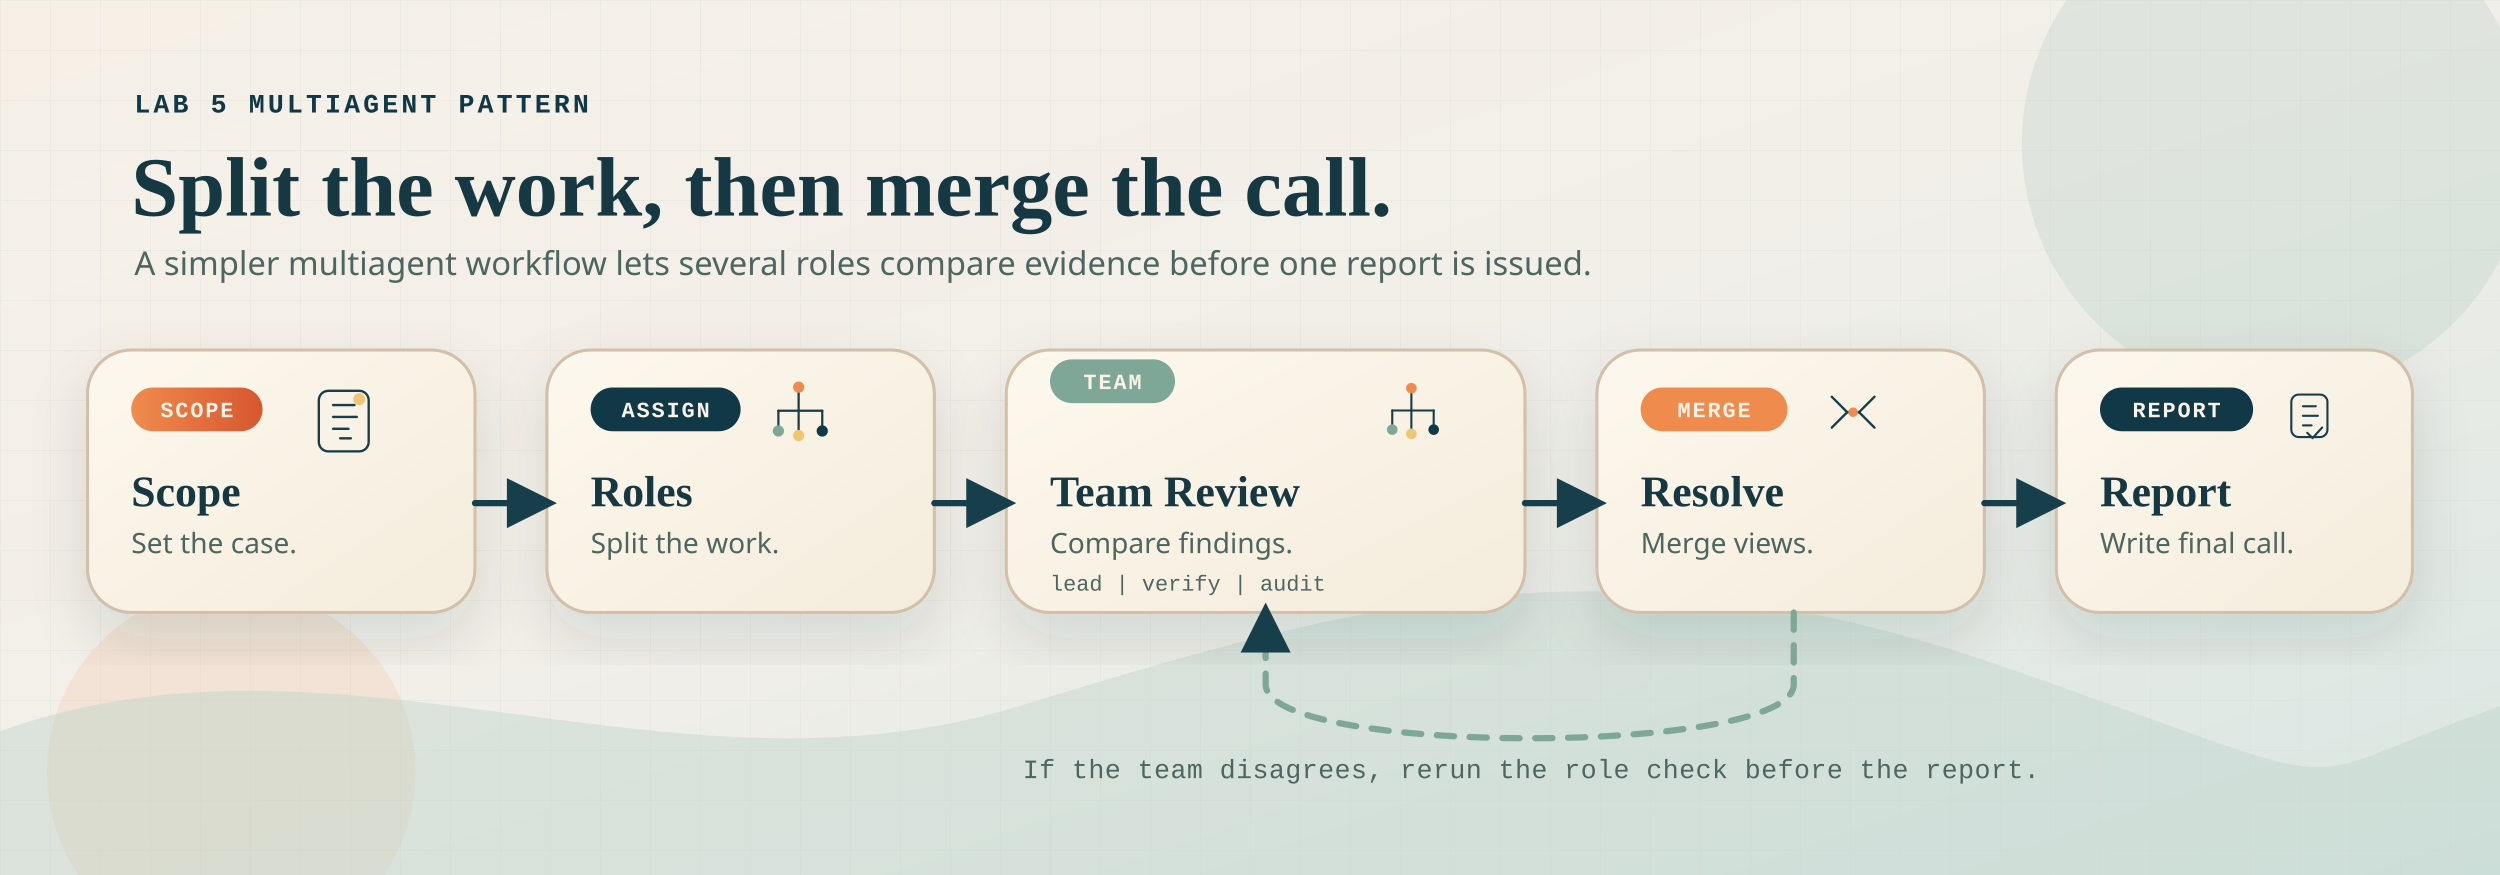
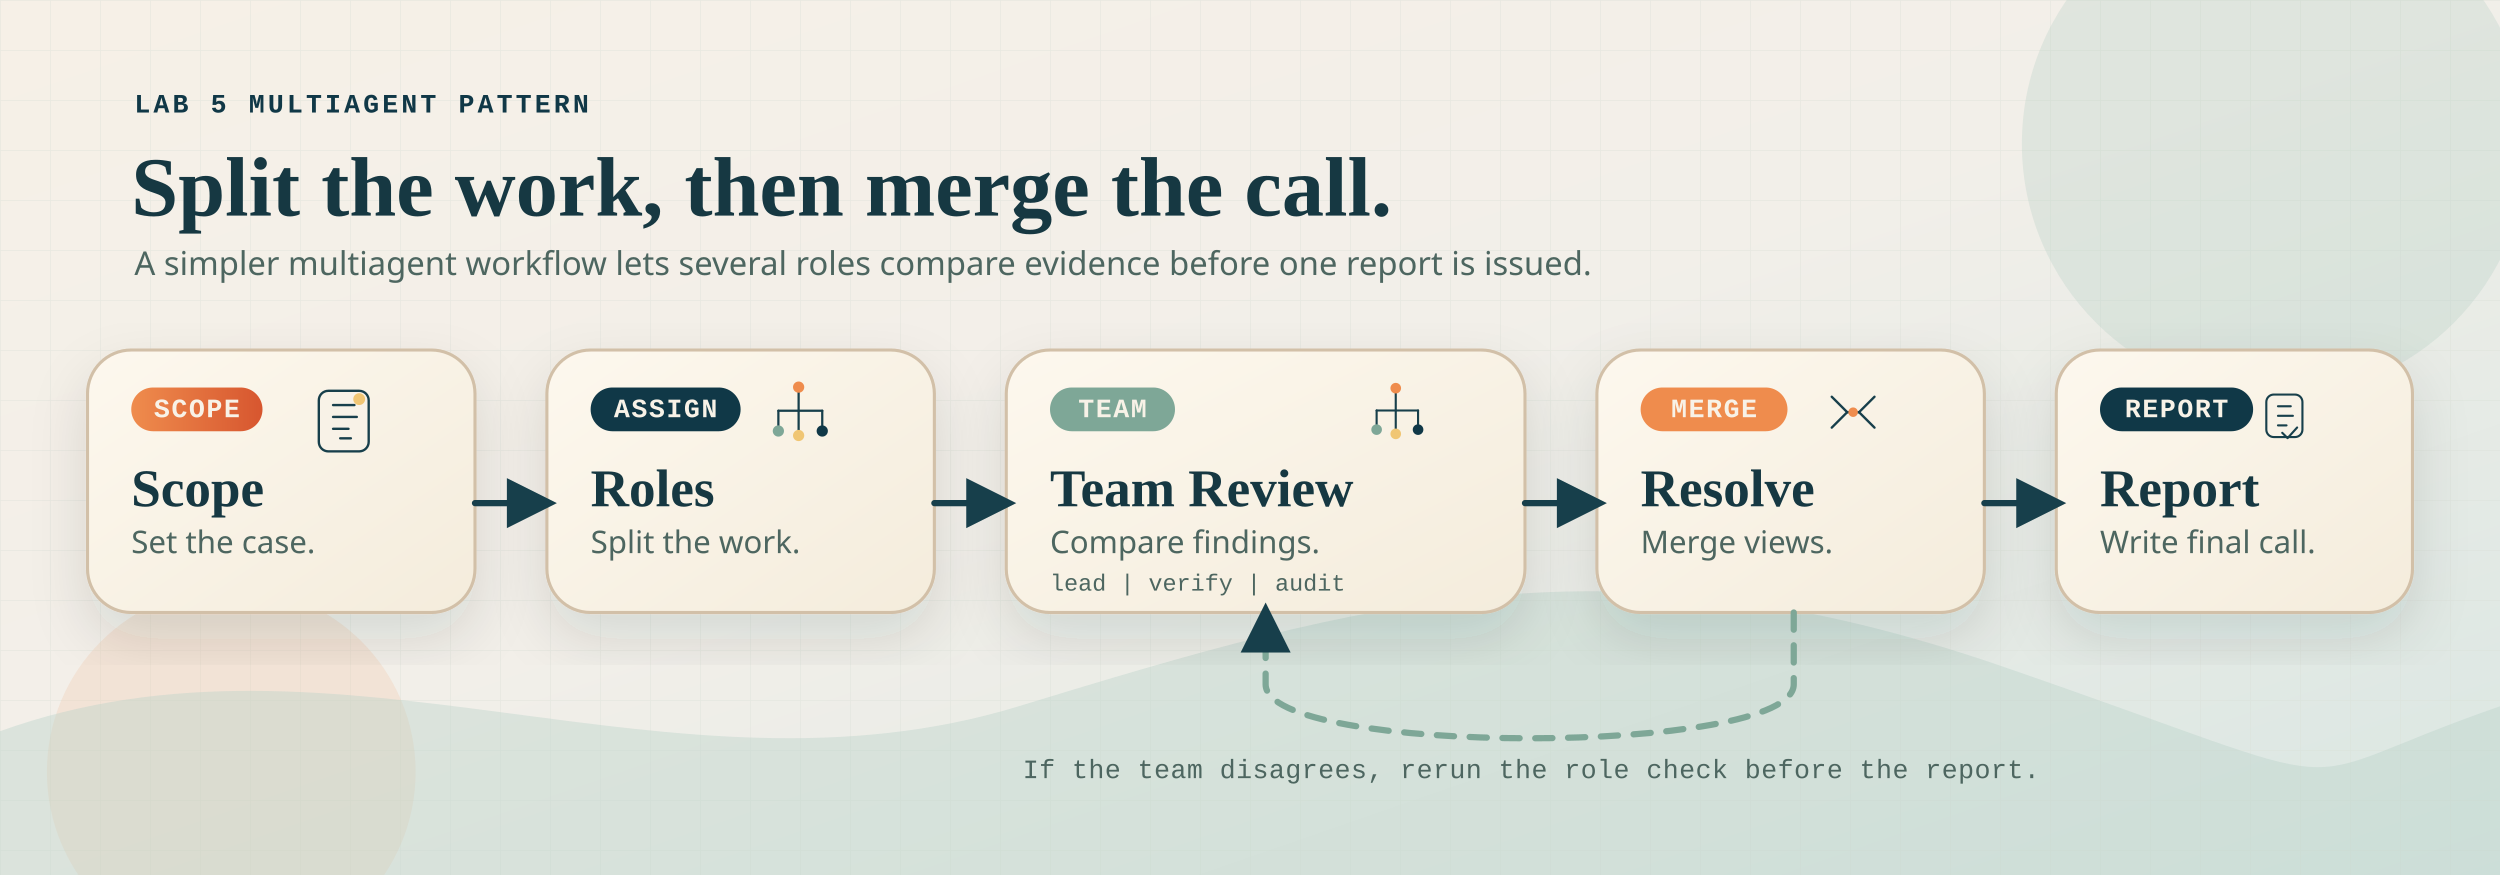
<svg xmlns="http://www.w3.org/2000/svg" viewBox="0 0 1600 560" role="img" aria-labelledby="title desc">
  <defs>
    <linearGradient id="bg" x1="0%" y1="0%" x2="100%" y2="100%">
      <stop offset="0%" stop-color="#f6f0e7" />
      <stop offset="48%" stop-color="#f2efe9" />
      <stop offset="100%" stop-color="#d9e6e2" />
    </linearGradient>
    <linearGradient id="card" x1="0%" y1="0%" x2="100%" y2="100%">
      <stop offset="0%" stop-color="#fdf8ee" />
      <stop offset="100%" stop-color="#f4ecdc" />
    </linearGradient>
    <linearGradient id="accent" x1="0%" y1="0%" x2="100%" y2="0%">
      <stop offset="0%" stop-color="#ef8c4d" />
      <stop offset="100%" stop-color="#d7562f" />
    </linearGradient>
    <filter id="shadow" x="-20%" y="-20%" width="140%" height="140%">
      <feDropShadow dx="0" dy="16" stdDeviation="18" flood-color="#12333b" flood-opacity="0.12" />
    </filter>
    <pattern id="grid" width="32" height="32" patternUnits="userSpaceOnUse">
      <path d="M 32 0 L 0 0 0 32" fill="none" stroke="#d8ddd6" stroke-width="1" />
    </pattern>
    <marker id="arrow" viewBox="0 0 10 10" refX="8" refY="5" markerWidth="8" markerHeight="8" orient="auto-start-reverse">
      <path d="M 0 0 L 10 5 L 0 10 z" fill="#173f4b" />
    </marker>
    <style>
      .eyebrow { fill: #103847; font-family: 'Courier New', monospace; font-size: 17px; letter-spacing: 2px; font-weight: 700; }
      .title { fill: #163842; font-family: Georgia, 'Times New Roman', serif; font-size: 54px; font-weight: 700; }
      .subtitle { fill: #4d6660; font-family: Verdana, Geneva, sans-serif; font-size: 21px; }
-       .pill-text { fill: #f8f2e7; font-family: 'Courier New', monospace; font-size: 14px; letter-spacing: 1.2px; font-weight: 700; }
-       .card-title { fill: #163842; font-family: Georgia, 'Times New Roman', serif; font-size: 28px; font-weight: 700; }
-       .card-text { fill: #4d6660; font-family: Verdana, Geneva, sans-serif; font-size: 18px; }
-       .mini-title { fill: #163842; font-family: Georgia, 'Times New Roman', serif; font-size: 20px; font-weight: 700; }
-       .mini-text { fill: #4d6660; font-family: 'Courier New', monospace; font-size: 14px; }
+       .pill-text { fill: #f8f2e7; font-family: 'Courier New', monospace; font-size: 17px; letter-spacing: 1px; font-weight: 700; }
+       .card-title { fill: #163842; font-family: Georgia, 'Times New Roman', serif; font-size: 34px; font-weight: 700; }
+       .card-text { fill: #4d6660; font-family: Verdana, Geneva, sans-serif; font-size: 20px; }
+       .mini-title { fill: #163842; font-family: Georgia, 'Times New Roman', serif; font-size: 21px; font-weight: 700; }
+       .mini-text { fill: #4d6660; font-family: 'Courier New', monospace; font-size: 15px; }
      .flow { fill: none; stroke: #173f4b; stroke-width: 4; stroke-linecap: round; stroke-linejoin: round; }
      .loop { fill: none; stroke: #7ea797; stroke-width: 4; stroke-linecap: round; stroke-linejoin: round; stroke-dasharray: 11 10; }
      .icon { fill: none; stroke: #173f4b; stroke-width: 4; stroke-linecap: round; stroke-linejoin: round; }
      .accent-fill { fill: #ef8c4d; }
      .sage-fill { fill: #7ea797; }
      .gold-fill { fill: #f0c674; }
      .teal-fill { fill: #103847; }
      .note { fill: #4d6660; font-family: 'Courier New', monospace; font-size: 17px; letter-spacing: 0.3px; }
    </style>
  </defs>
  <rect width="1600" height="560" fill="url(#bg)" />
  <rect width="1600" height="560" fill="url(#grid)" opacity="0.42" />
  <circle cx="1456" cy="92" r="162" fill="#a8c6bb" opacity="0.25" />
  <circle cx="148" cy="494" r="118" fill="#efc4a6" opacity="0.28" />
  <path d="M 0 468 C 216 390 430 520 652 452 S 1030 340 1280 426 S 1450 504 1600 452 L 1600 560 L 0 560 Z" fill="#b8d1c8" opacity="0.4" />
  <text x="86" y="72" class="eyebrow">LAB 5  MULTIAGENT PATTERN</text>
  <text x="84" y="138" class="title">Split the work, then merge the call.</text>
  <text x="86" y="176" class="subtitle">A simpler multiagent workflow lets several roles compare evidence before one report is issued.</text>
  <g filter="url(#shadow)">
    <rect x="56" y="224" width="248" height="168" rx="28" fill="url(#card)" />
    <rect x="56" y="224" width="248" height="168" rx="28" fill="none" stroke="#d2c0a8" stroke-width="2" />
  </g>
  <rect x="84" y="248" width="84" height="28" rx="14" fill="url(#accent)" />
  <text x="126" y="267" text-anchor="middle" class="pill-text">SCOPE</text>
  <text x="84" y="324" class="card-title">Scope</text>
  <text x="84" y="354" class="card-text">Set the case.</text>
  <g transform="matrix(0.38 0 0 0.38 220 260)">
    <rect x="-42" y="-26" width="84" height="102" rx="16" fill="#f8f2e7" stroke="#173f4b" stroke-width="4" />
    <path class="icon" d="M -18 -2 H 18" />
    <path class="icon" d="M -18 18 H 22" />
    <path class="icon" d="M -18 38 H 8" />
    <path class="icon" d="M -6 54 H 12" />
    <circle cx="26" cy="-12" r="10" class="gold-fill" />
  </g>
  <g filter="url(#shadow)">
    <rect x="350" y="224" width="248" height="168" rx="28" fill="url(#card)" />
    <rect x="350" y="224" width="248" height="168" rx="28" fill="none" stroke="#d2c0a8" stroke-width="2" />
  </g>
  <rect x="378" y="248" width="96" height="28" rx="14" fill="#103847" />
  <text x="426" y="267" text-anchor="middle" class="pill-text">ASSIGN</text>
  <text x="378" y="324" class="card-title">Roles</text>
  <text x="378" y="354" class="card-text">Split the work.</text>
  <g transform="matrix(0.36 0 0 0.36 514 260)">
    <path class="icon" d="M -8 -26 V 42" />
    <path class="icon" d="M -8 8 H -44" />
    <path class="icon" d="M -8 8 H 34" />
    <path class="icon" d="M -44 8 V 34" />
    <path class="icon" d="M 34 8 V 34" />
    <circle cx="-8" cy="-34" r="10" class="accent-fill" />
    <circle cx="-44" cy="44" r="10" class="sage-fill" />
    <circle cx="-8" cy="52" r="10" class="gold-fill" />
    <circle cx="34" cy="44" r="10" class="teal-fill" />
  </g>
  <g filter="url(#shadow)">
    <rect x="644" y="224" width="332" height="168" rx="28" fill="url(#card)" />
    <rect x="644" y="224" width="332" height="168" rx="28" fill="none" stroke="#d2c0a8" stroke-width="2" />
  </g>
-   <rect x="672" y="230" width="80" height="28" rx="14" fill="#7ea797" />
-   <text x="712" y="249" text-anchor="middle" class="pill-text">TEAM</text>
+   <rect x="672" y="248" width="80" height="28" rx="14" fill="#7ea797" />
+   <text x="712" y="267" text-anchor="middle" class="pill-text">TEAM</text>
  <text x="672" y="324" class="card-title">Team Review</text>
  <text x="672" y="354" class="card-text">Compare findings.</text>
-   <g transform="matrix(0.34 0 0 0.34 906 260)">
+   <g transform="matrix(0.34 0 0 0.34 896 260)">
    <path class="icon" d="M -8 -26 V 42" />
    <path class="icon" d="M -8 8 H -44" />
    <path class="icon" d="M -8 8 H 34" />
    <path class="icon" d="M -44 8 V 34" />
    <path class="icon" d="M 34 8 V 34" />
    <circle cx="-8" cy="-34" r="10" class="accent-fill" />
    <circle cx="-44" cy="44" r="10" class="sage-fill" />
    <circle cx="-8" cy="52" r="10" class="gold-fill" />
    <circle cx="34" cy="44" r="10" class="teal-fill" />
  </g>
  <text x="672" y="378" class="mini-text">lead | verify | audit</text>
  <g filter="url(#shadow)">
    <rect x="1022" y="224" width="248" height="168" rx="28" fill="url(#card)" />
    <rect x="1022" y="224" width="248" height="168" rx="28" fill="none" stroke="#d2c0a8" stroke-width="2" />
  </g>
  <rect x="1050" y="248" width="94" height="28" rx="14" fill="#ef8c4d" />
  <text x="1097" y="267" text-anchor="middle" class="pill-text">MERGE</text>
  <text x="1050" y="324" class="card-title">Resolve</text>
  <text x="1050" y="354" class="card-text">Merge views.</text>
  <g transform="matrix(0.38 0 0 0.38 1186 260)">
    <path class="icon" d="M -36 -16 L -10 10 L -36 36" />
    <path class="icon" d="M 36 -16 L 10 10 L 36 36" />
    <path class="icon" d="M -10 10 H 10" />
    <circle cx="0" cy="10" r="8" class="accent-fill" />
  </g>
  <g filter="url(#shadow)">
    <rect x="1316" y="224" width="228" height="168" rx="28" fill="url(#card)" />
    <rect x="1316" y="224" width="228" height="168" rx="28" fill="none" stroke="#d2c0a8" stroke-width="2" />
  </g>
  <rect x="1344" y="248" width="98" height="28" rx="14" fill="#103847" />
  <text x="1393" y="267" text-anchor="middle" class="pill-text">REPORT</text>
  <text x="1344" y="324" class="card-title">Report</text>
  <text x="1344" y="354" class="card-text">Write final call.</text>
-   <g transform="matrix(0.34 0 0 0.34 1478 260)">
+   <g transform="matrix(0.34 0 0 0.34 1462 260)">
    <rect x="-34" y="-22" width="68" height="80" rx="14" fill="#f8f2e7" stroke="#173f4b" stroke-width="4" />
    <path class="icon" d="M -12 0 H 12" />
    <path class="icon" d="M -12 18 H 16" />
    <path class="icon" d="M -12 36 H 4" />
    <path class="icon" d="M -4 50 L 6 60 L 24 40" />
  </g>
  <path d="M 304 322 H 350" class="flow" marker-end="url(#arrow)" />
  <path d="M 598 322 H 644" class="flow" marker-end="url(#arrow)" />
  <path d="M 976 322 H 1022" class="flow" marker-end="url(#arrow)" />
  <path d="M 1270 322 H 1316" class="flow" marker-end="url(#arrow)" />
  <path d="M 1148 392 V 438 C 1148 484 810 484 810 438 V 392" class="loop" marker-end="url(#arrow)" />
  <text x="980" y="498" text-anchor="middle" class="note">If the team disagrees, rerun the role check before the report.</text>
</svg>
